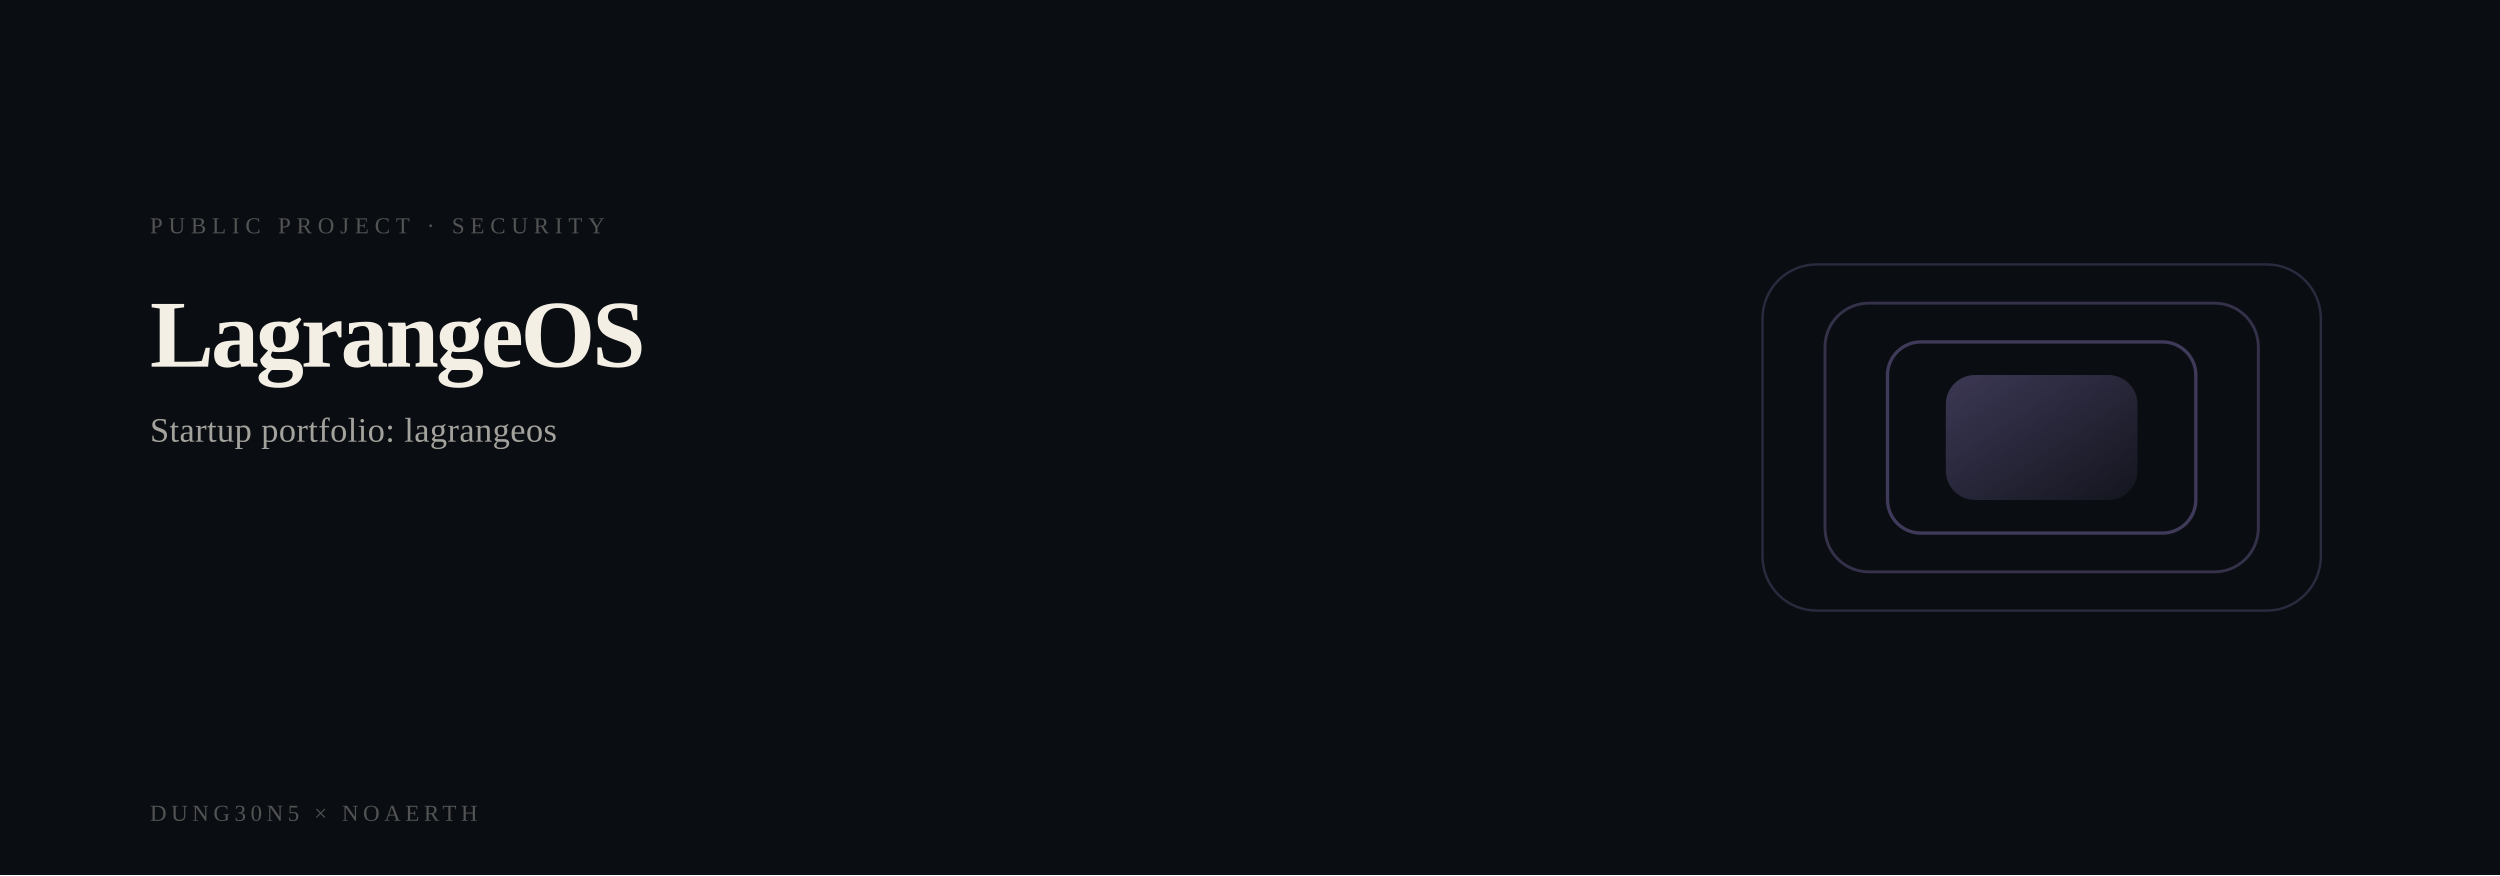
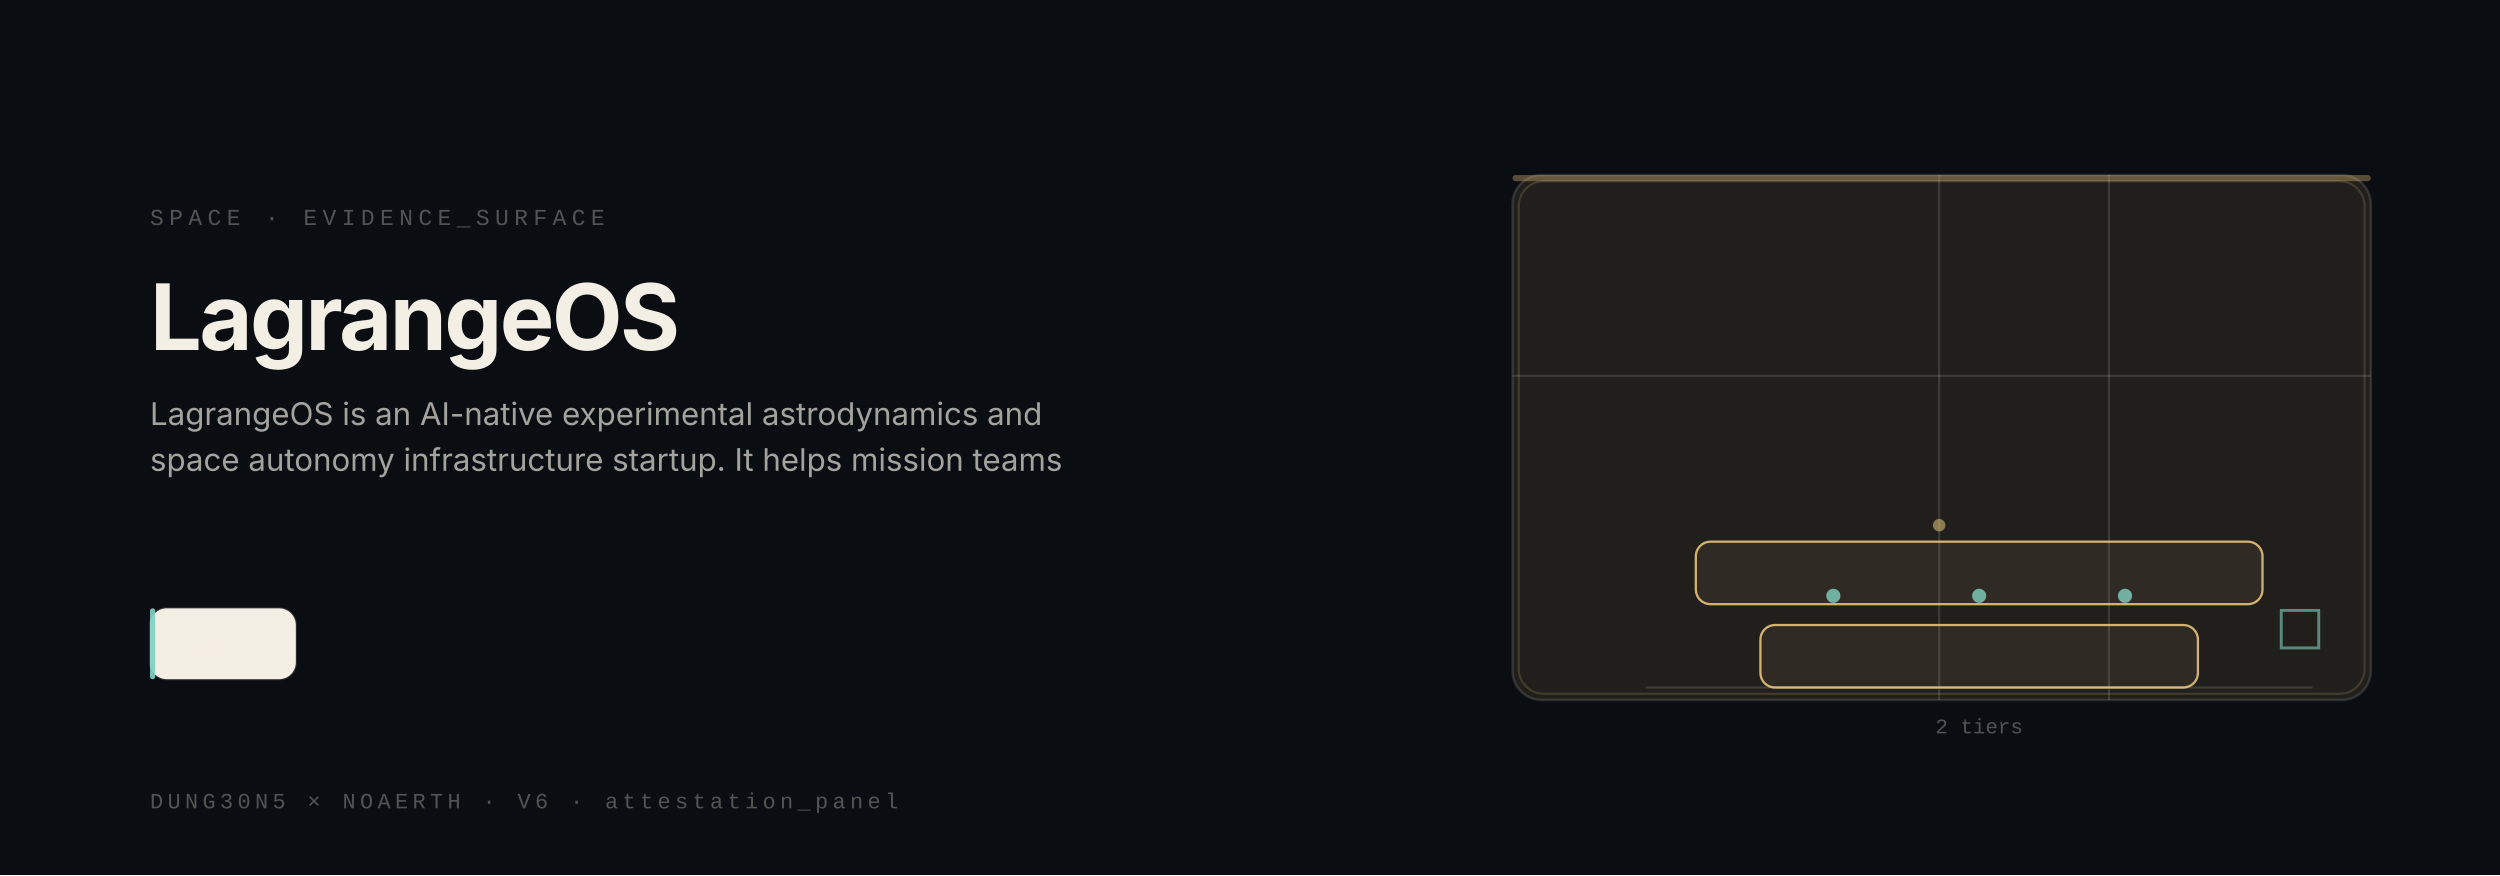
- <svg xmlns="http://www.w3.org/2000/svg" viewBox="0 0 1200 420" width="1200" height="420" role="img" aria-label="LagrangeOS: nested policy frames with a visible boundary edge. Motion depicts policy surfaces assemble into a readable security posture.">
-   <defs>
-     <linearGradient id="hero-lagrangeos-dark-a" x1="0" y1="0" x2="1" y2="1">
-       <stop offset="0" stop-color="#9d8bd6" stop-opacity="0.85" />
-       <stop offset="1" stop-color="#9d8bd6" stop-opacity="0.15" />
-     </linearGradient>
-   </defs>
+ <svg xmlns="http://www.w3.org/2000/svg" viewBox="0 0 1200 420" width="1200" height="420" role="img" aria-label="LagrangeOS: claims stack into tiers, and evidence is carried up to be checked">
  <rect width="1200" height="420" fill="#0a0d12" />
-   <rect x="906" y="164.12" width="148" height="91.76" rx="16" fill="none" stroke="#9d8bd6" stroke-width="1.60" opacity="0.36" />
-   <rect x="876" y="145.52" width="208" height="128.96" rx="21" fill="none" stroke="#9d8bd6" stroke-width="1.38" opacity="0.29" />
-   <rect x="846" y="126.92" width="268" height="166.16" rx="26" fill="none" stroke="#9d8bd6" stroke-width="1.16" opacity="0.23" />
-   <rect x="934" y="180" width="92" height="60" rx="14" fill="url(#hero-lagrangeos-dark-a)" opacity="0.40" />
-   <text x="72" y="112" fill="#f4efe44f" font-size="11" letter-spacing="2.8">PUBLIC PROJECT · SECURITY</text>
-   <text x="72" y="176" fill="#f4efe4" font-size="46" font-weight="660" letter-spacing="-1.4">LagrangeOS</text>
-   <text x="72" y="212" fill="#f4efe4a8" font-size="16.5" letter-spacing="0.2">Startup portfolio: lagrangeos</text>
-   <rect x="72" y="266" width="106" height="40" rx="9" fill="#f4efe4" fill-opacity="0.05" stroke="#f4efe424" stroke-width="1.1" opacity="0">
-     <animate attributeName="opacity" from="0" to="1" dur="0.5s" begin="0.50s" fill="freeze" />
-   </rect>
-   <rect x="72" y="266" width="2.5" height="40" rx="1.2" fill="#9d8bd6" opacity="0">
-     <animate attributeName="opacity" from="0" to="0.9" dur="0.5s" begin="0.50s" fill="freeze" />
-   </rect>
-   <text x="125" y="291" fill="#f4efe4" font-size="11.5" text-anchor="middle" font-family="ui-monospace,SFMono-Regular,Menlo,monospace" opacity="0">policy<animate attributeName="opacity" from="0" to="1" dur="0.5s" begin="0.65s" fill="freeze" />
-   </text>
-   <rect x="194" y="266" width="106" height="40" rx="9" fill="#f4efe4" fill-opacity="0.05" stroke="#f4efe424" stroke-width="1.1" opacity="0">
-     <animate attributeName="opacity" from="0" to="1" dur="0.5s" begin="1.00s" fill="freeze" />
-   </rect>
-   <rect x="194" y="266" width="2.5" height="40" rx="1.2" fill="#9d8bd6" opacity="0">
-     <animate attributeName="opacity" from="0" to="0.9" dur="0.5s" begin="1.00s" fill="freeze" />
-   </rect>
-   <text x="247" y="291" fill="#f4efe4" font-size="11.5" text-anchor="middle" font-family="ui-monospace,SFMono-Regular,Menlo,monospace" opacity="0">control<animate attributeName="opacity" from="0" to="1" dur="0.5s" begin="1.15s" fill="freeze" />
-   </text>
-   <rect x="316" y="266" width="106" height="40" rx="9" fill="#f4efe4" fill-opacity="0.05" stroke="#f4efe424" stroke-width="1.1" opacity="0">
-     <animate attributeName="opacity" from="0" to="1" dur="0.5s" begin="1.50s" fill="freeze" />
-   </rect>
-   <rect x="316" y="266" width="2.5" height="40" rx="1.2" fill="#e7c27a" opacity="0">
-     <animate attributeName="opacity" from="0" to="0.9" dur="0.5s" begin="1.50s" fill="freeze" />
-   </rect>
-   <text x="369" y="291" fill="#f4efe4" font-size="11.5" text-anchor="middle" font-family="ui-monospace,SFMono-Regular,Menlo,monospace" opacity="0">evidence<animate attributeName="opacity" from="0" to="1" dur="0.5s" begin="1.65s" fill="freeze" />
-   </text>
-   <text x="72" y="394" fill="#f4efe44f" font-size="11" letter-spacing="2.2">DUNG30N5 × NOAERTH</text>
+   <text x="72" y="108" font-family="ui-monospace, SFMono-Regular, Menlo, Monaco, Consolas, 'Liberation Mono', monospace" font-size="11" letter-spacing="2.6" fill="#f4efe44f">SPACE · EVIDENCE_SURFACE</text>
+   <text x="72" y="168" font-family="-apple-system, BlinkMacSystemFont, 'Segoe UI', Inter, Helvetica, Arial, sans-serif" font-size="44" font-weight="660" letter-spacing="-1.2" fill="#f4efe4">LagrangeOS</text>
+   <text x="72" y="204" font-family="-apple-system, BlinkMacSystemFont, 'Segoe UI', Inter, Helvetica, Arial, sans-serif" font-size="15" fill="#f4efe4a8">LagrangeOS is an AI-native experimental astrodynamics and</text>
+   <text x="72" y="226" font-family="-apple-system, BlinkMacSystemFont, 'Segoe UI', Inter, Helvetica, Arial, sans-serif" font-size="15" fill="#f4efe4a8">space autonomy infrastructure startup. It helps mission teams</text>
+   <rect x="72.0" y="292.0" width="70.0" height="34.0" rx="8" fill="#f4efe4" stroke="#f4efe424" stroke-width="1.1" />
+   <rect x="72.0" y="292.0" width="2.5" height="34.0" rx="1.2" fill="#7fd1c1" opacity="0.92" />
+   <text x="107.0" y="314" font-family="ui-monospace, SFMono-Regular, Menlo, Monaco, Consolas, 'Liberation Mono', monospace" font-size="11" fill="#f4efe4" fill-opacity="0.82" text-anchor="middle">space</text>
+   <rect x="726.0" y="84.0" width="412.0" height="252.0" rx="14" fill="#e7c27a" fill-opacity="0.10" />
+   <rect x="729.0" y="87.0" width="406.0" height="246.0" rx="12" fill="none" stroke="#e7c27a" stroke-width="1" stroke-opacity="0.18" />
+   <rect x="726.0" y="84.0" width="412.0" height="252.0" rx="14" fill="none" stroke="#f4efe424" stroke-width="1.2" />
+   <line x1="930.8" y1="84.0" x2="930.8" y2="336.0" stroke="#f4efe424" stroke-width="1" />
+   <line x1="1012.3" y1="84.0" x2="1012.3" y2="336.0" stroke="#f4efe424" stroke-width="1" />
+   <line x1="726.0" y1="180.4" x2="1138.0" y2="180.4" stroke="#f4efe424" stroke-width="1" />
+   <circle cx="930.8" cy="252.1" r="3" fill="#e7c27a" opacity="0.55" />
+   <rect x="726.0" y="84.0" width="412.0" height="3" rx="1.5" fill="#e7c27a" opacity="0.35" />
+   <path d="M1095.0 293.0 h18 v18 h-18 z" fill="none" stroke="#7fd1c1" stroke-width="1.4" opacity="0.6" />
+   <rect x="845.0" y="300.0" width="210.0" height="30" rx="7" fill="#e7c27a" fill-opacity="0.09" stroke="#e7c27a" stroke-width="1.1" opacity="0.9" />
+   <rect x="814.0" y="260.0" width="272.0" height="30" rx="7" fill="#e7c27a" fill-opacity="0.09" stroke="#e7c27a" stroke-width="1.1" opacity="0.9" />
+   <circle cx="880" cy="286" r="3.4" fill="#7fd1c1" opacity="0.8" />
+   <circle cx="950" cy="286" r="3.4" fill="#7fd1c1" opacity="0.8" />
+   <circle cx="1020" cy="286" r="3.4" fill="#7fd1c1" opacity="0.8" />
+   <line x1="790" y1="330" x2="1110" y2="330" stroke="#f4efe424" stroke-width="1" />
+   <text x="950" y="352" font-family="ui-monospace, SFMono-Regular, Menlo, Monaco, Consolas, 'Liberation Mono', monospace" font-size="10" fill="#f4efe44f" text-anchor="middle">2 tiers</text>
+   <text x="72" y="388" font-family="ui-monospace, SFMono-Regular, Menlo, Monaco, Consolas, 'Liberation Mono', monospace" font-size="10.5" letter-spacing="2.1" fill="#f4efe44f">DUNG30N5 × NOAERTH · V6 · attestation_panel</text>
</svg>
